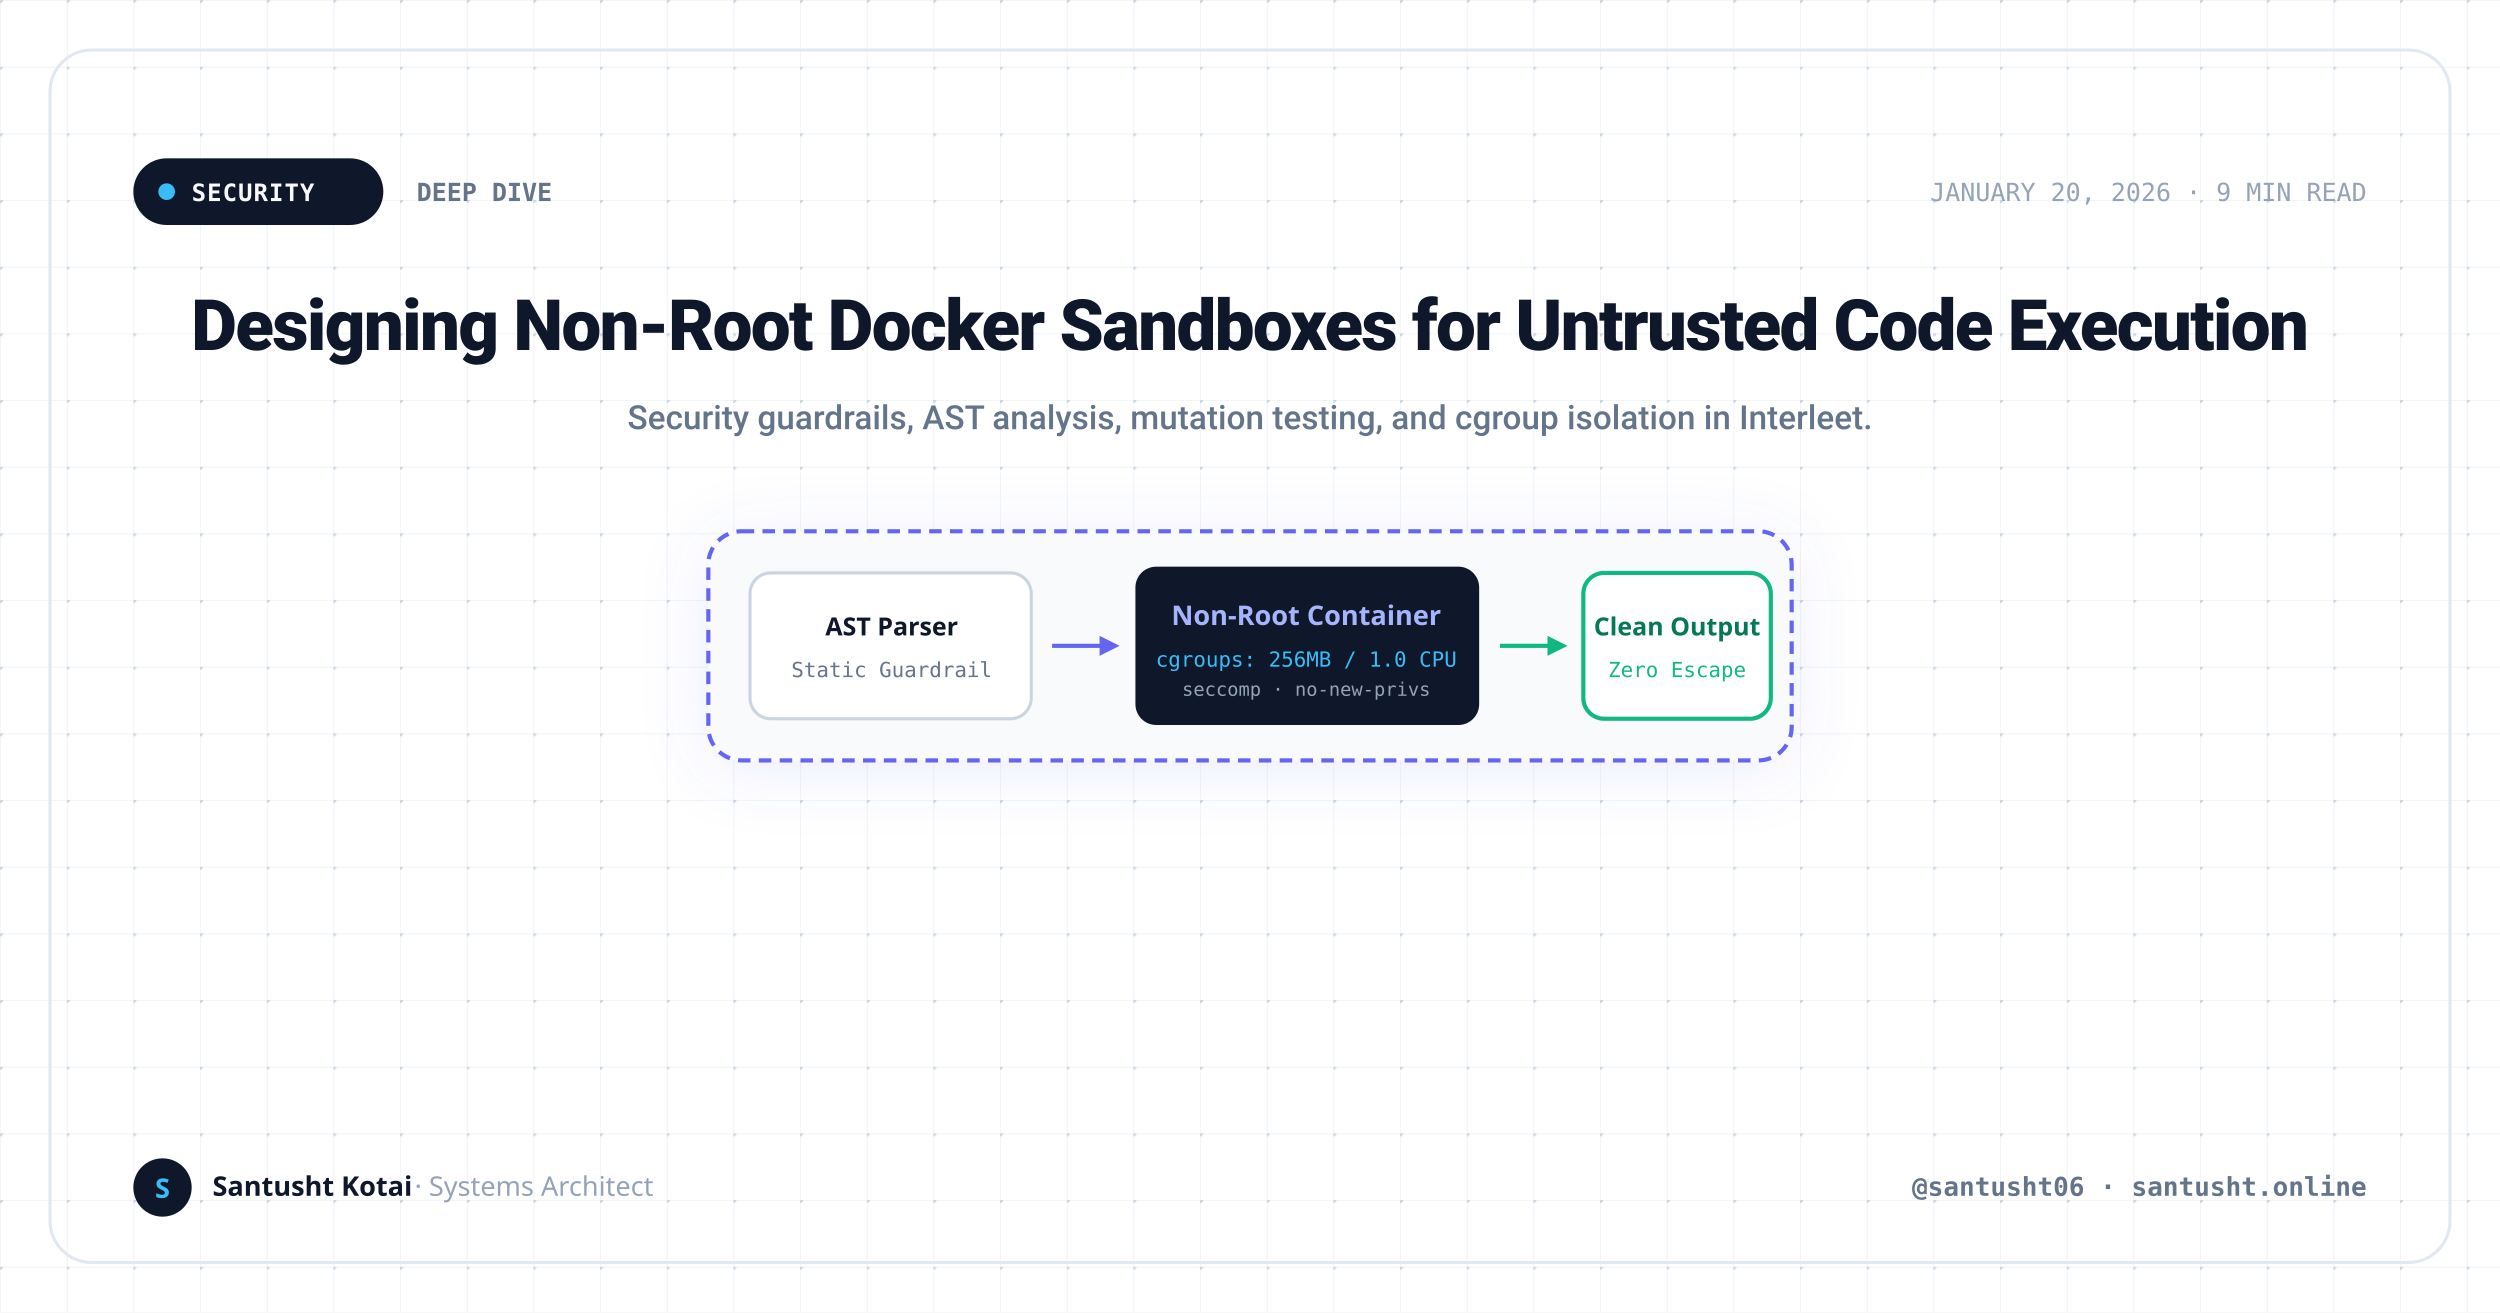
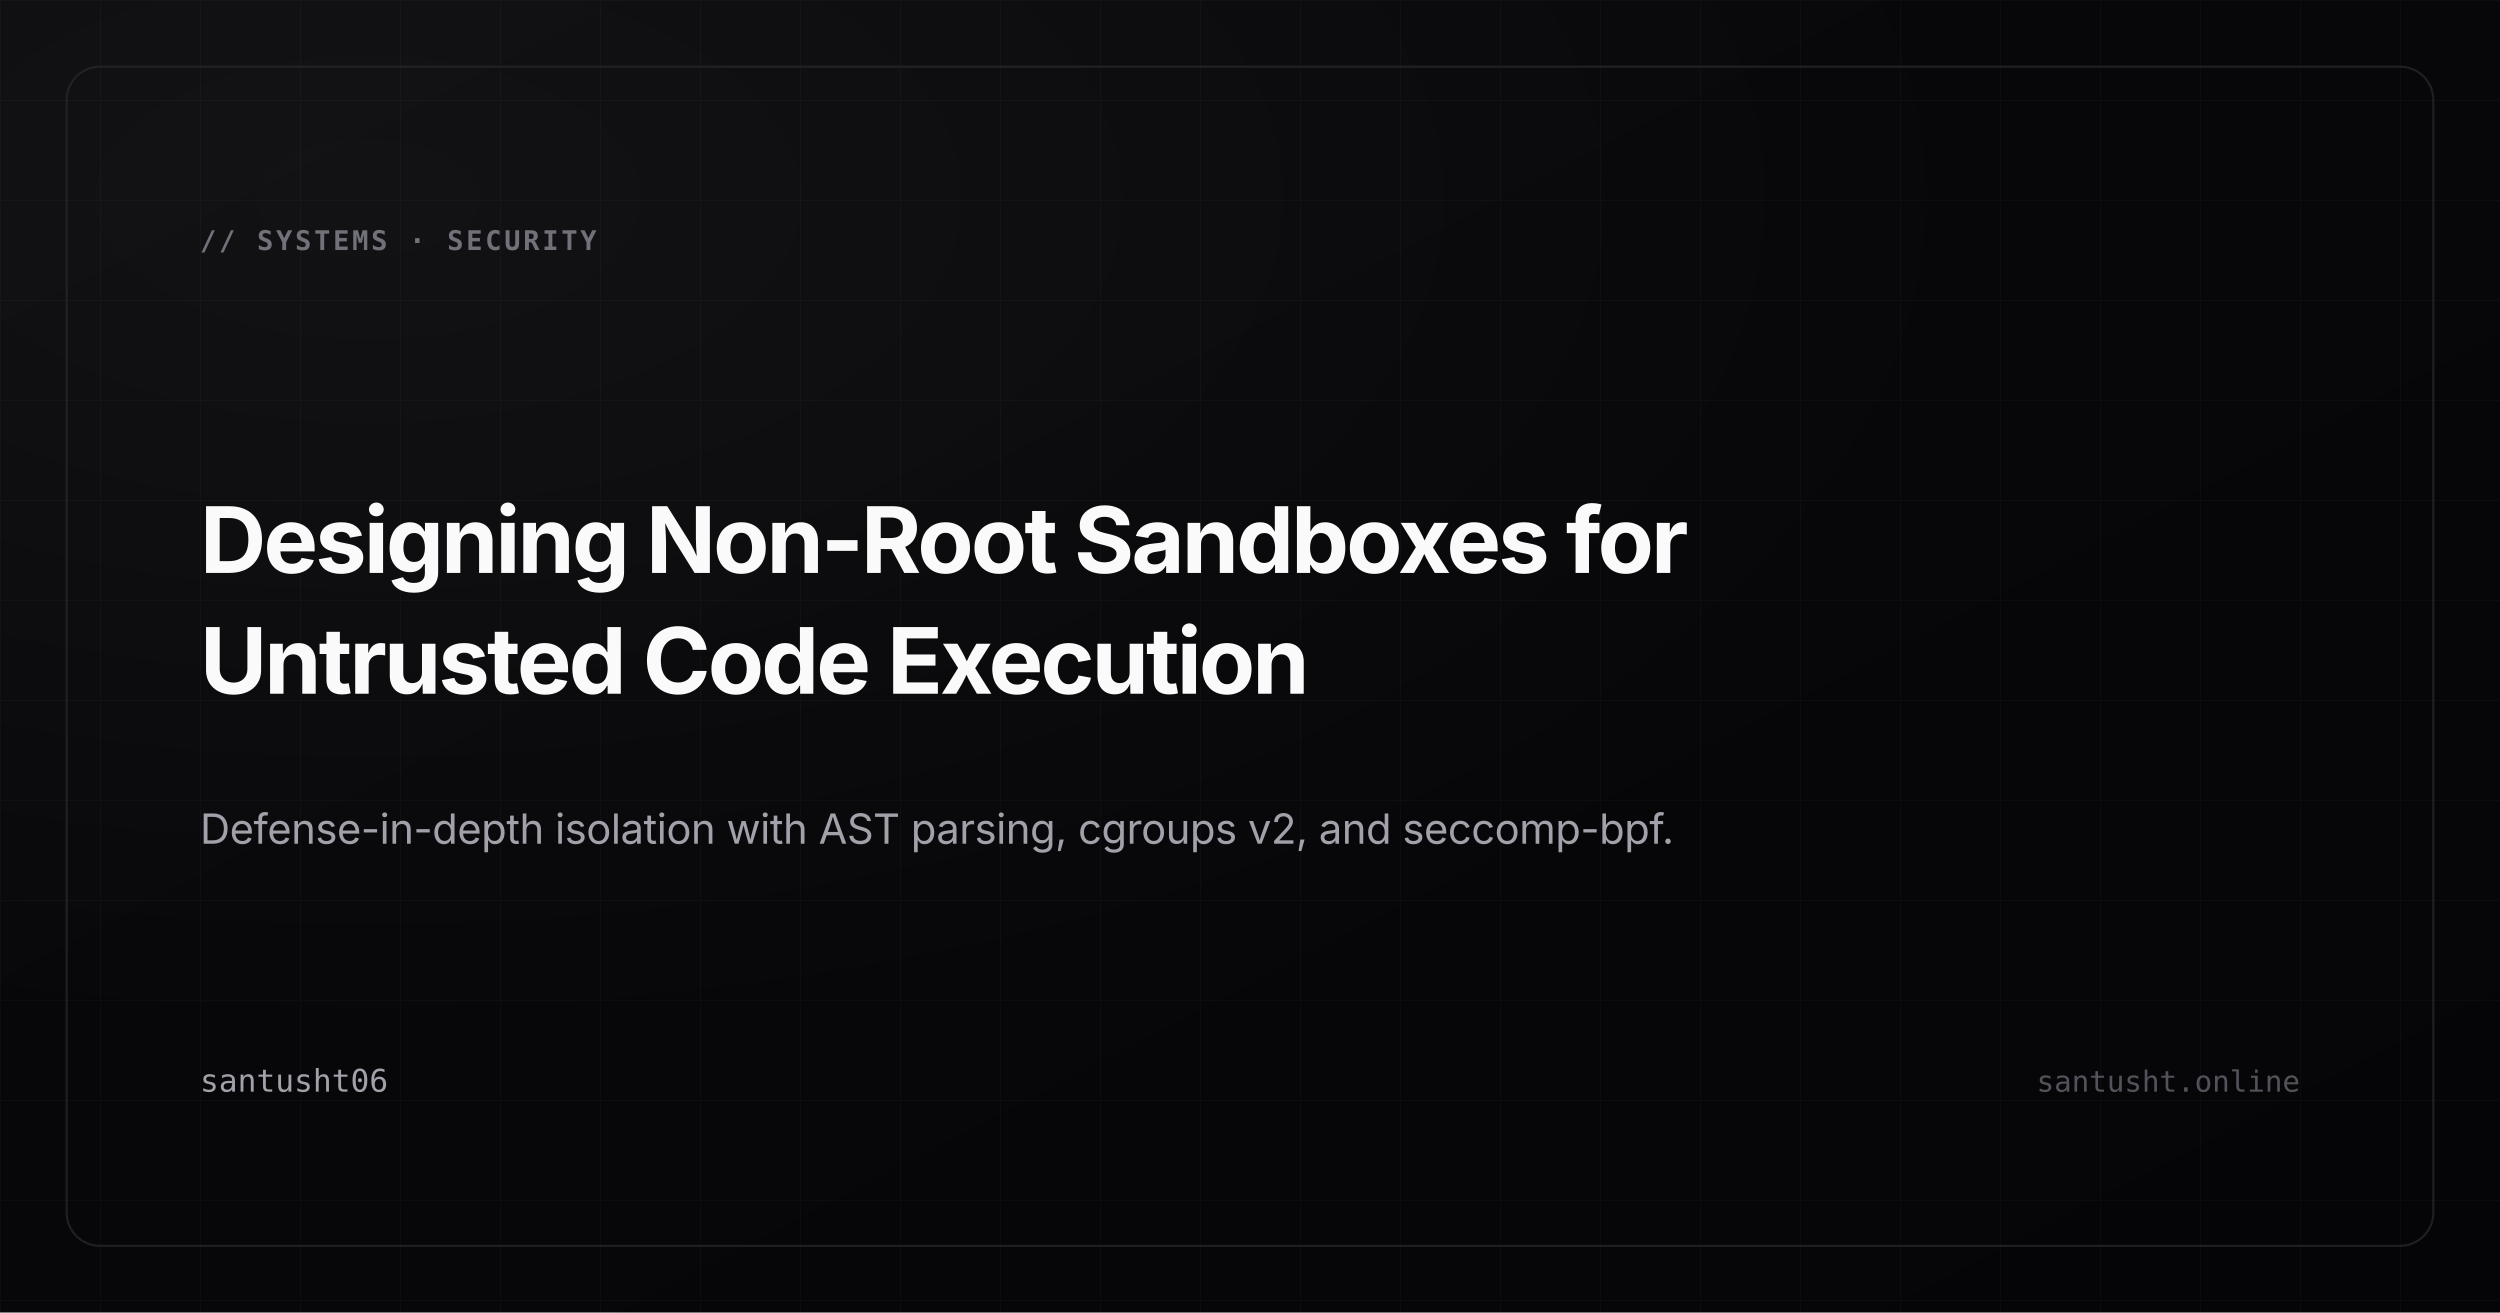
<svg xmlns="http://www.w3.org/2000/svg" viewBox="0 0 1200 630" width="1200" height="630">
  <defs>
-     <pattern id="grid" width="32" height="32" patternUnits="userSpaceOnUse">
-       <path d="M 32 0 L 0 0 0 32" fill="none" stroke="#f1f5f9" stroke-width="1" />
-       <circle cx="0" cy="0" r="1.5" fill="#cbd5e1" />
+     <linearGradient id="bgGradient" x1="0%" y1="0%" x2="100%" y2="100%">
+       <stop offset="0%" stop-color="#09090b" />
+       <stop offset="100%" stop-color="#050507" />
+     </linearGradient>
+     <radialGradient id="topGlow" cx="15%" cy="15%" r="65%">
+       <stop offset="0%" stop-color="#ffffff" stop-opacity="0.04" />
+       <stop offset="100%" stop-color="#ffffff" stop-opacity="0" />
+     </radialGradient>
+     <pattern id="cleanGrid" width="48" height="48" patternUnits="userSpaceOnUse">
+       <path d="M 48 0 L 0 0 0 48" fill="none" stroke="#ffffff" stroke-width="1" stroke-opacity="0.025" />
    </pattern>
-     <marker id="arrow" viewBox="0 0 10 10" refX="6" refY="5" markerWidth="6" markerHeight="6" orient="auto-start-reverse">
-       <path d="M 0 1 L 8 5 L 0 9 z" fill="#94a3b8" />
-     </marker>
-     <marker id="arrowGreen" viewBox="0 0 10 10" refX="6" refY="5" markerWidth="6" markerHeight="6" orient="auto-start-reverse">
-       <path d="M 0 1 L 8 5 L 0 9 z" fill="#10b981" />
-     </marker>
-     <marker id="arrowIndigo" viewBox="0 0 10 10" refX="6" refY="5" markerWidth="6" markerHeight="6" orient="auto-start-reverse">
-       <path d="M 0 1 L 8 5 L 0 9 z" fill="#6366f1" />
-     </marker>
  </defs>
-   <rect width="1200" height="630" fill="#ffffff" />
-   <rect width="1200" height="630" fill="url(#grid)" />
-   <rect x="24" y="24" width="1152" height="582" rx="20" fill="none" stroke="#e2e8f0" stroke-width="1.5" />
-   <g transform="translate(64, 76)">
-     <rect x="0" y="0" width="120" height="32" rx="16" fill="#0f172a" />
-     <circle cx="16" cy="16" r="4" fill="#38bdf8" />
-     <text x="28" y="20.5" font-family="Geist Mono, monospace" font-size="11.5" font-weight="700" fill="#f8fafc" letter-spacing="0.5">SECURITY</text>
-     <text x="136" y="20.5" font-family="Geist Mono, monospace" font-size="12" font-weight="600" fill="#64748b">DEEP DIVE</text>
-     <text x="1072" y="20.5" text-anchor="end" font-family="Geist Mono, monospace" font-size="12" font-weight="500" fill="#94a3b8">JANUARY 20, 2026 · 9 MIN READ</text>
+   <rect width="1200" height="630" fill="url(#bgGradient)" />
+   <rect width="1200" height="630" fill="url(#topGlow)" />
+   <rect width="1200" height="630" fill="url(#cleanGrid)" />
+   <rect x="32" y="32" width="1136" height="566" rx="16" fill="none" stroke="#27272a" stroke-width="1" stroke-opacity="0.8" />
+   <g transform="translate(96, 120)">
+     <text font-family="'Geist Mono', 'SF Mono', 'Fira Code', monospace" font-size="13" font-weight="600" fill="#71717a" letter-spacing="0.1em">// SYSTEMS · SECURITY</text>
  </g>
-   <g transform="translate(600, 168)">
-     <text x="0" y="0" text-anchor="middle" font-family="-apple-system, BlinkMacSystemFont, 'Segoe UI', Roboto, sans-serif" font-size="34" font-weight="800" fill="#0f172a" letter-spacing="-0.8">
-       Designing Non-Root Docker Sandboxes for Untrusted Code Execution
-     </text>
-     <text x="0" y="38" text-anchor="middle" font-family="-apple-system, BlinkMacSystemFont, 'Segoe UI', Roboto, sans-serif" font-size="16" font-weight="500" fill="#64748b">
-       Security guardrails, AST analysis, mutation testing, and cgroup isolation in Interleet.
-     </text>
+   <g>
+     <text x="96" y="275" font-family="-apple-system, BlinkMacSystemFont, 'Inter', 'Segoe UI', Roboto, sans-serif" font-size="44" font-weight="700" fill="#fafafa" letter-spacing="-0.03em">Designing Non-Root Sandboxes for</text>
+     <text x="96" y="333" font-family="-apple-system, BlinkMacSystemFont, 'Inter', 'Segoe UI', Roboto, sans-serif" font-size="44" font-weight="700" fill="#fafafa" letter-spacing="-0.03em">Untrusted Code Execution</text>
+     <text x="96" y="405" font-family="-apple-system, BlinkMacSystemFont, 'Inter', 'Segoe UI', Roboto, sans-serif" font-size="20" font-weight="400" fill="#a1a1aa" letter-spacing="-0.01em">Defense-in-depth isolation with AST parsing, cgroups v2, and seccomp-bpf.</text>
  </g>
-   <g transform="translate(600, 310)">
-     <rect x="-260" y="-55" width="520" height="110" rx="16" fill="#f8fafc" stroke="#6366f1" stroke-width="2" stroke-dasharray="6 4" filter="drop-shadow(0 4px 16px rgba(99,102,241,0.12))" />
-     <rect x="-240" y="-35" width="135" height="70" rx="10" fill="#fff" stroke="#cbd5e1" stroke-width="1.5" />
-     <text x="-172" y="-5" text-anchor="middle" font-family="Geist, sans-serif" font-size="12" font-weight="700" fill="#0f172a">AST Parser</text>
-     <text x="-172" y="15" text-anchor="middle" font-family="Geist Mono, monospace" font-size="10" fill="#64748b">Static Guardrail</text>
-     <path d="M-95 0 L-65 0" stroke="#6366f1" stroke-width="2" marker-end="url(#arrowIndigo)" />
-     <rect x="-55" y="-38" width="165" height="76" rx="10" fill="#0f172a" />
-     <text x="27" y="-10" text-anchor="middle" font-family="Geist, sans-serif" font-size="13" font-weight="700" fill="#a5b4fc">Non-Root Container</text>
-     <text x="27" y="10" text-anchor="middle" font-family="Geist Mono, monospace" font-size="10" fill="#38bdf8">cgroups: 256MB / 1.0 CPU</text>
-     <text x="27" y="24" text-anchor="middle" font-family="Geist Mono, monospace" font-size="9" fill="#94a3b8">seccomp · no-new-privs</text>
-     <path d="M120 0 L150 0" stroke="#10b981" stroke-width="2" marker-end="url(#arrowGreen)" />
-     <rect x="160" y="-35" width="90" height="70" rx="10" fill="#fff" stroke="#10b981" stroke-width="2" />
-     <text x="205" y="-5" text-anchor="middle" font-family="Geist, sans-serif" font-size="12" font-weight="700" fill="#047857">Clean Output</text>
-     <text x="205" y="15" text-anchor="middle" font-family="Geist Mono, monospace" font-size="10" fill="#10b981">Zero Escape</text>
-   </g>
-   <g transform="translate(64, 556)">
-     <circle cx="14" cy="14" r="14" fill="#0f172a" />
-     <text x="14" y="19" text-anchor="middle" font-family="Geist, sans-serif" font-size="13" font-weight="800" fill="#38bdf8">S</text>
-     <text x="38" y="18" font-family="Geist, sans-serif" font-size="13" font-weight="700" fill="#0f172a">Santusht Kotai</text>
-     <text x="135" y="18" font-family="Geist, sans-serif" font-size="13" font-weight="400" fill="#94a3b8">· Systems Architect</text>
-     <text x="1072" y="18" text-anchor="end" font-family="Geist Mono, monospace" font-size="12.5" font-weight="600" fill="#64748b">@santusht06 · santusht.online</text>
+   <g transform="translate(96, 524)">
+     <text font-family="'Geist Mono', 'SF Mono', 'Fira Code', monospace" font-size="15" font-weight="500" fill="#a1a1aa">santusht06</text>
+     <text x="1008" y="0" text-anchor="end" font-family="'Geist Mono', 'SF Mono', 'Fira Code', monospace" font-size="14" font-weight="400" fill="#52525b">santusht.online</text>
  </g>
</svg>
